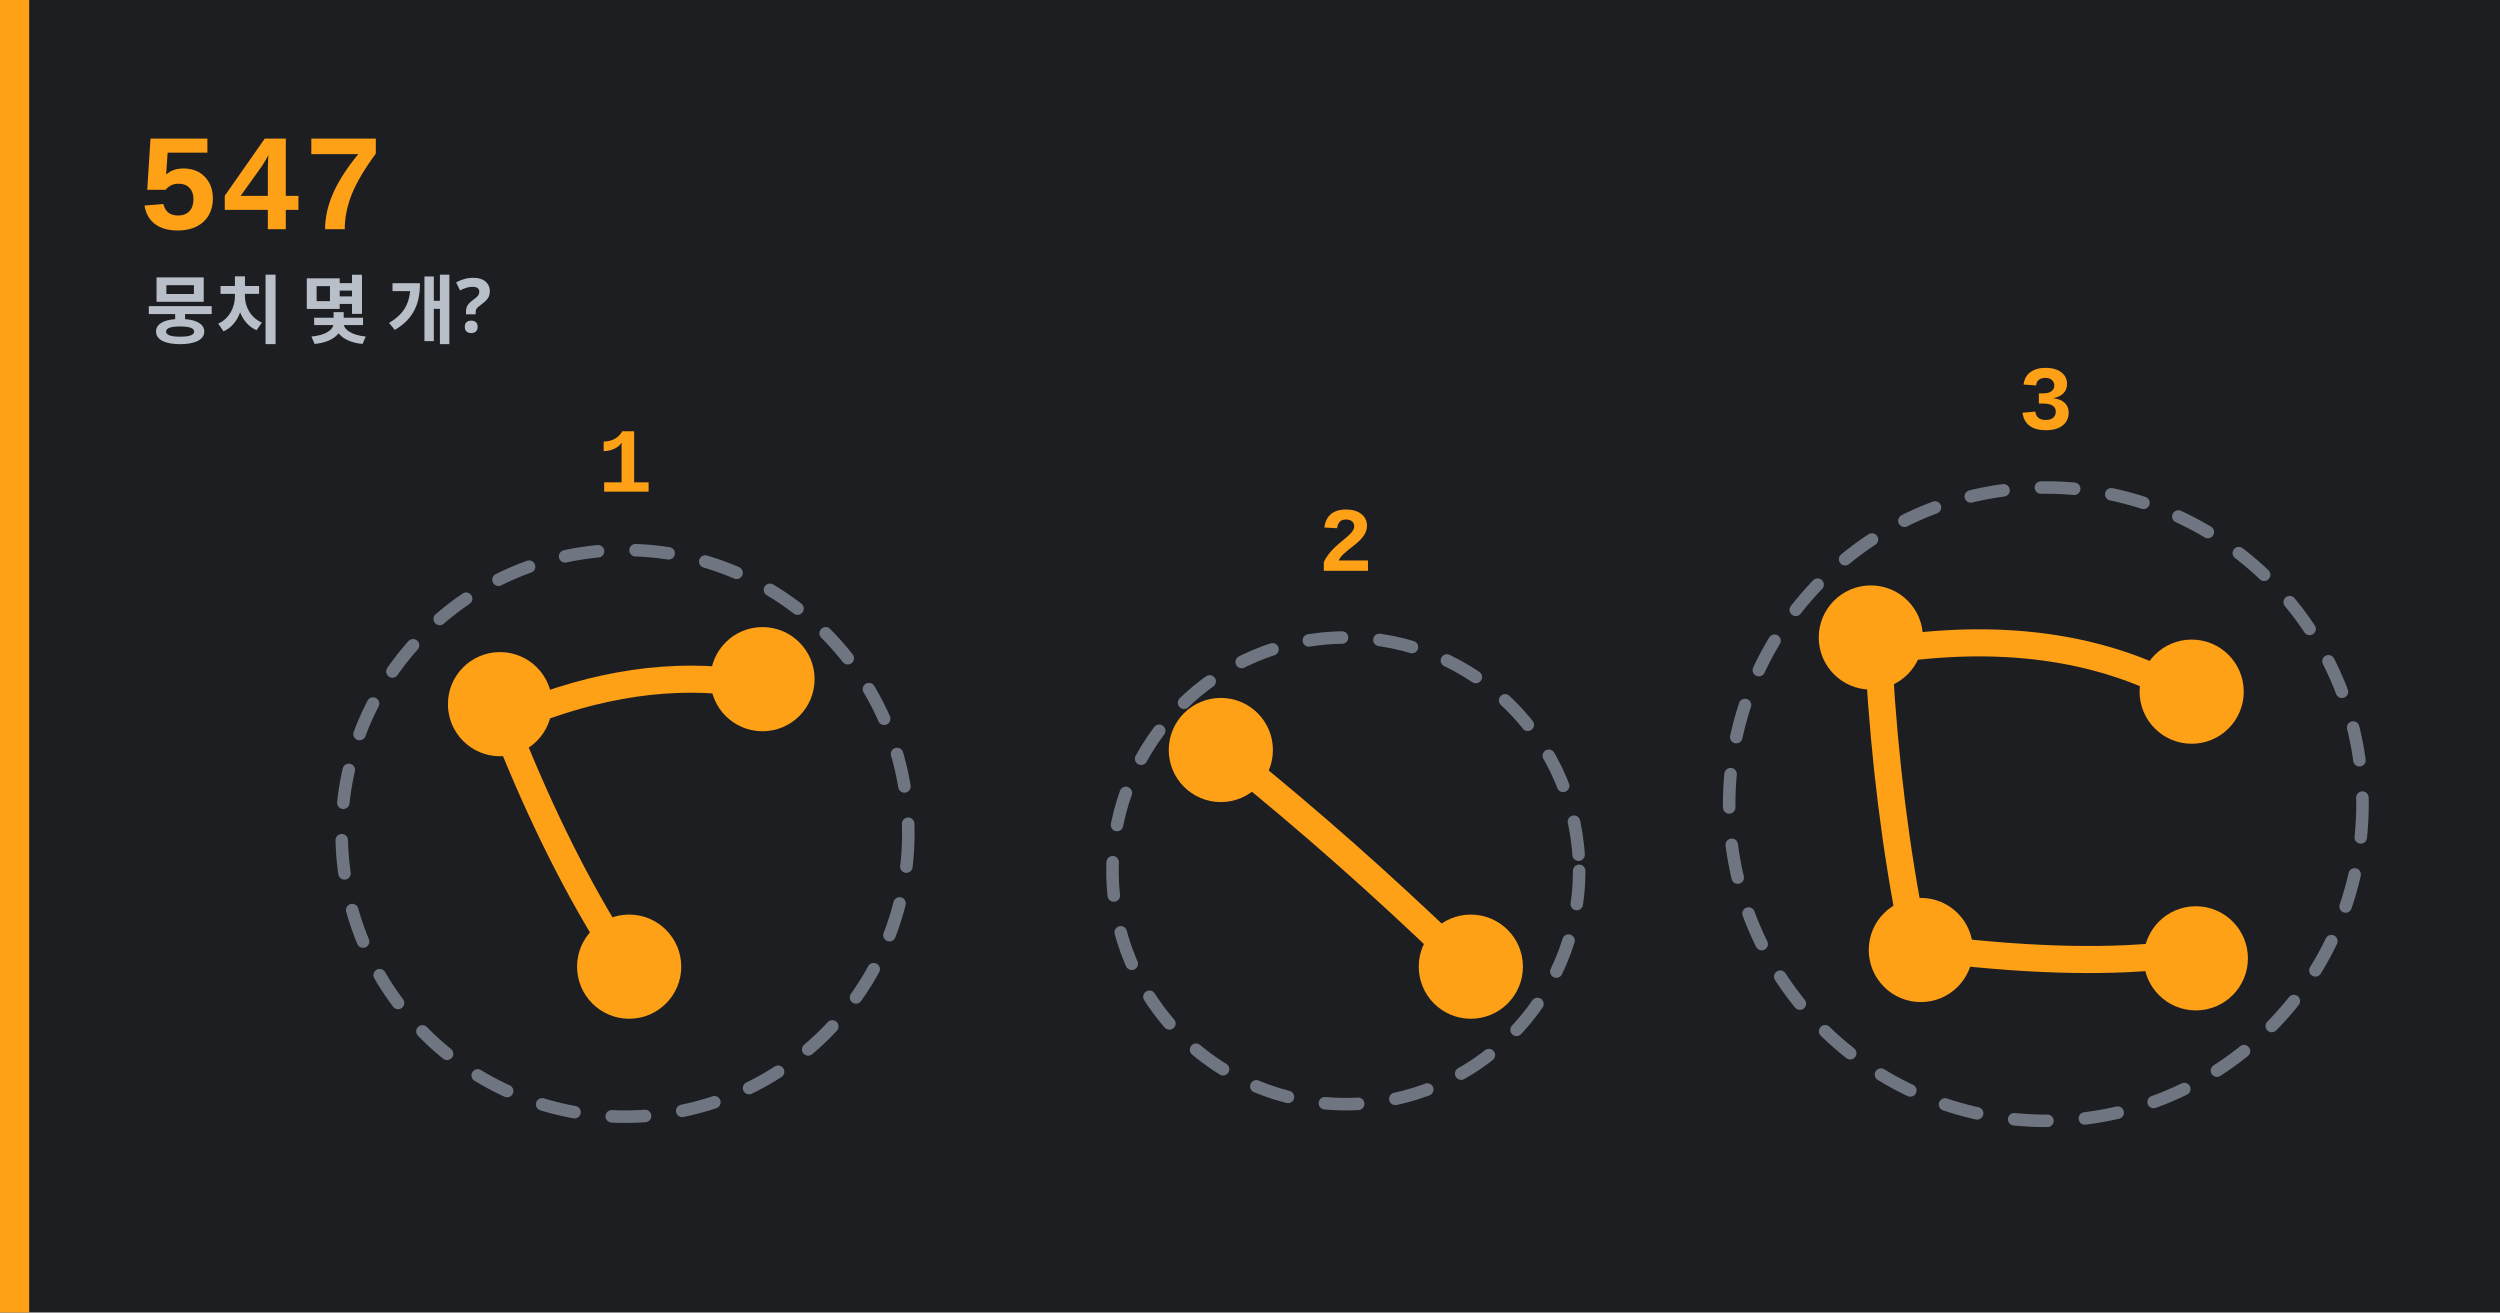
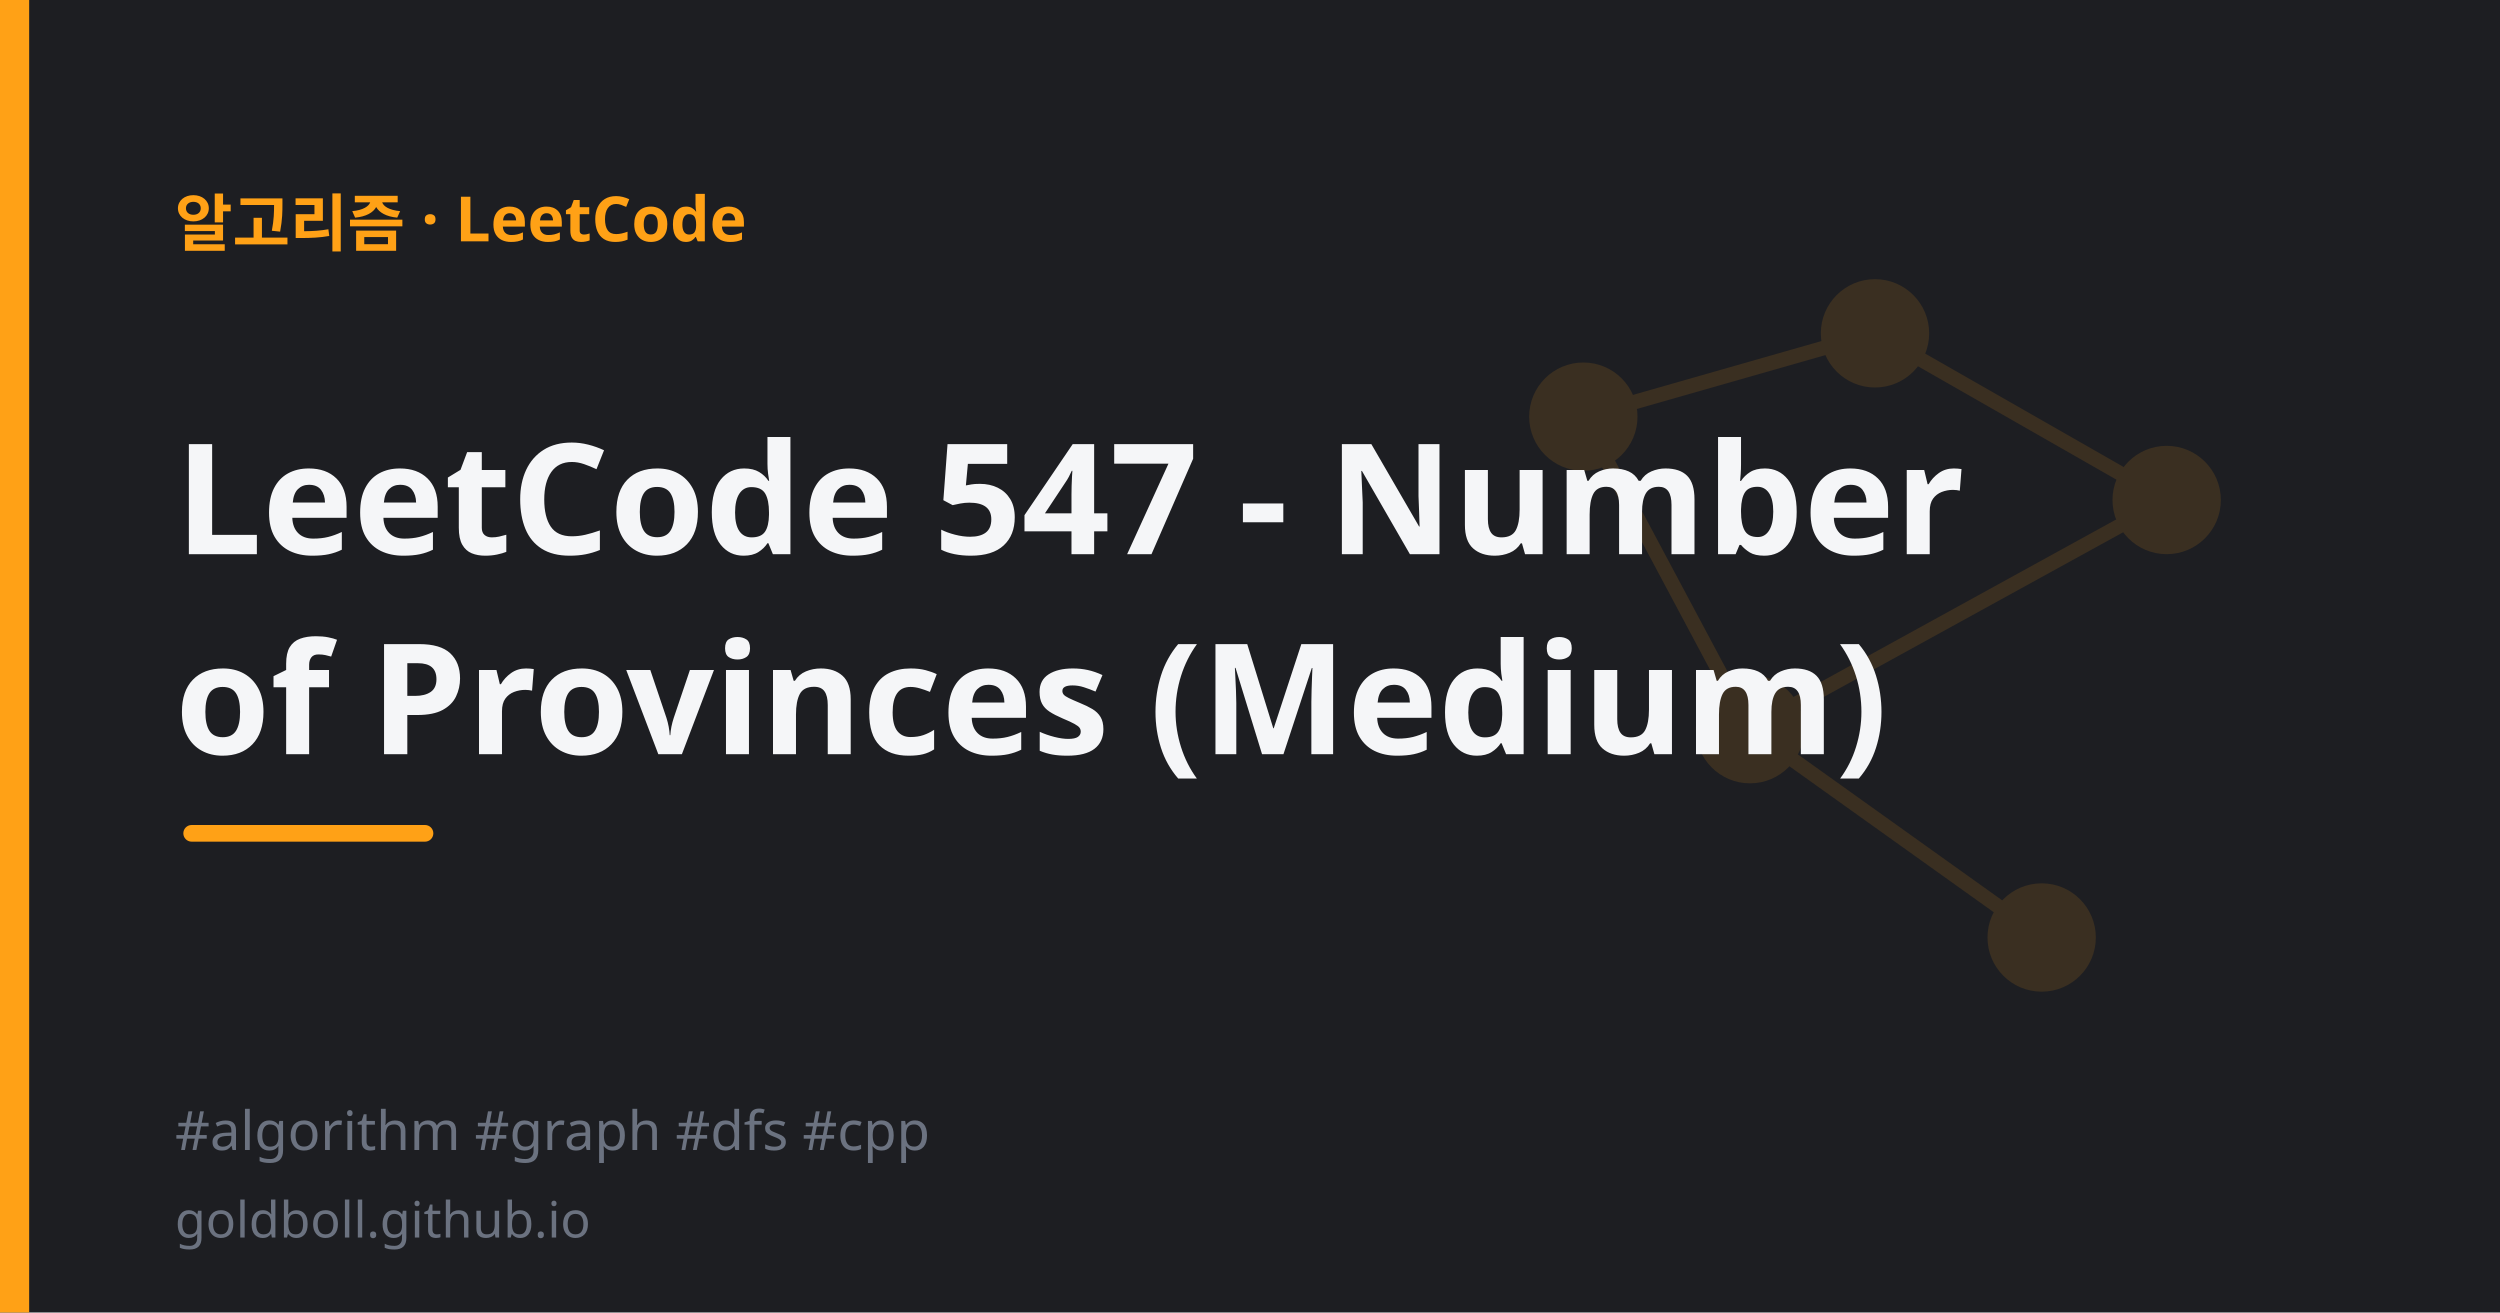
<svg xmlns="http://www.w3.org/2000/svg" width="1200" height="630" viewBox="0 0 1200 630" role="img" aria-label="LeetCode 547 - Number of Provinces (Medium)">
  <rect width="1200" height="630" fill="#1d1e22" />
  <rect width="14" height="630" fill="#FFA116" />
-   <text x="66" y="110" font-family="'Consolas','Courier New',monospace" font-size="66" font-weight="700" fill="#FFA116">547</text>
-   <text x="70" y="162" font-family="'Segoe UI','Malgun Gothic',sans-serif" font-size="36" font-weight="600" fill="#b9bfc8">뭉치 몇 개?</text>
-   <g fill="none" stroke-linecap="round" stroke-linejoin="round">
-     <g stroke="#6f7681" stroke-width="6" stroke-dasharray="16 18">
-       <circle cx="300" cy="400" r="136" />
-       <circle cx="646" cy="418" r="112" />
-       <circle cx="982" cy="386" r="152" />
-     </g>
-     <g stroke="#FFA116" stroke-width="13">
-       <path d="M248 344 Q 306 320 358 328" />
-       <path d="M244 352 Q 268 412 296 456" />
-       <path d="M594 366 Q 646 408 698 458" />
-       <path d="M906 312 Q 986 300 1044 330" />
-       <path d="M902 320 Q 906 388 918 448" />
-       <path d="M932 456 Q 1000 464 1046 458" />
-     </g>
-     <g fill="#FFA116">
-       <circle cx="240" cy="338" r="25" />
-       <circle cx="366" cy="326" r="25" />
-       <circle cx="302" cy="464" r="25" />
-       <circle cx="586" cy="360" r="25" />
-       <circle cx="706" cy="464" r="25" />
-       <circle cx="898" cy="306" r="25" />
-       <circle cx="1052" cy="332" r="25" />
-       <circle cx="922" cy="456" r="25" />
-       <circle cx="1054" cy="460" r="25" />
-     </g>
+   <g opacity="0.13" stroke="#FFA116" fill="none" stroke-width="7" stroke-linecap="round" stroke-linejoin="round">
+     <line x1="760" y1="200" x2="900" y2="160" />
+     <line x1="900" y1="160" x2="1040" y2="240" />
+     <line x1="760" y1="200" x2="840" y2="350" />
+     <line x1="840" y1="350" x2="1040" y2="240" />
+     <line x1="840" y1="350" x2="980" y2="450" />
+     <circle cx="760" cy="200" r="26" fill="#FFA116" stroke="none" />
+     <circle cx="900" cy="160" r="26" fill="#FFA116" stroke="none" />
+     <circle cx="1040" cy="240" r="26" fill="#FFA116" stroke="none" />
+     <circle cx="840" cy="350" r="26" fill="#FFA116" stroke="none" />
+     <circle cx="980" cy="450" r="26" fill="#FFA116" stroke="none" />
  </g>
-   <g font-family="'Consolas','Courier New',monospace" font-size="44" font-weight="700" fill="#FFA116" text-anchor="middle">
-     <text x="300" y="236">1</text>
-     <text x="646" y="274">2</text>
-     <text x="982" y="206">3</text>
-   </g>
+   <text x="84" y="118" font-family="'Segoe UI','Malgun Gothic',sans-serif" font-size="30" font-weight="600" fill="#FFA116">알고리즘 · LeetCode</text>
+   <text x="84" y="266" font-family="'Segoe UI','Malgun Gothic',sans-serif" font-size="74" font-weight="700" fill="#f5f6f8">LeetCode 547 - Number</text>
+   <text x="84" y="362" font-family="'Segoe UI','Malgun Gothic',sans-serif" font-size="74" font-weight="700" fill="#f5f6f8">of Provinces (Medium)</text>
+   <rect x="88" y="396" width="120" height="8" rx="4" fill="#FFA116" />
+   <text x="84" y="552" font-family="'Segoe UI','Malgun Gothic',sans-serif" font-size="26" fill="#6b7280">#algorithm   #graph   #dfs   #cpp</text>
+   <text x="84" y="594" font-family="'Segoe UI','Malgun Gothic',sans-serif" font-size="24" fill="#6b7280">goldboll.github.io</text>
</svg>
